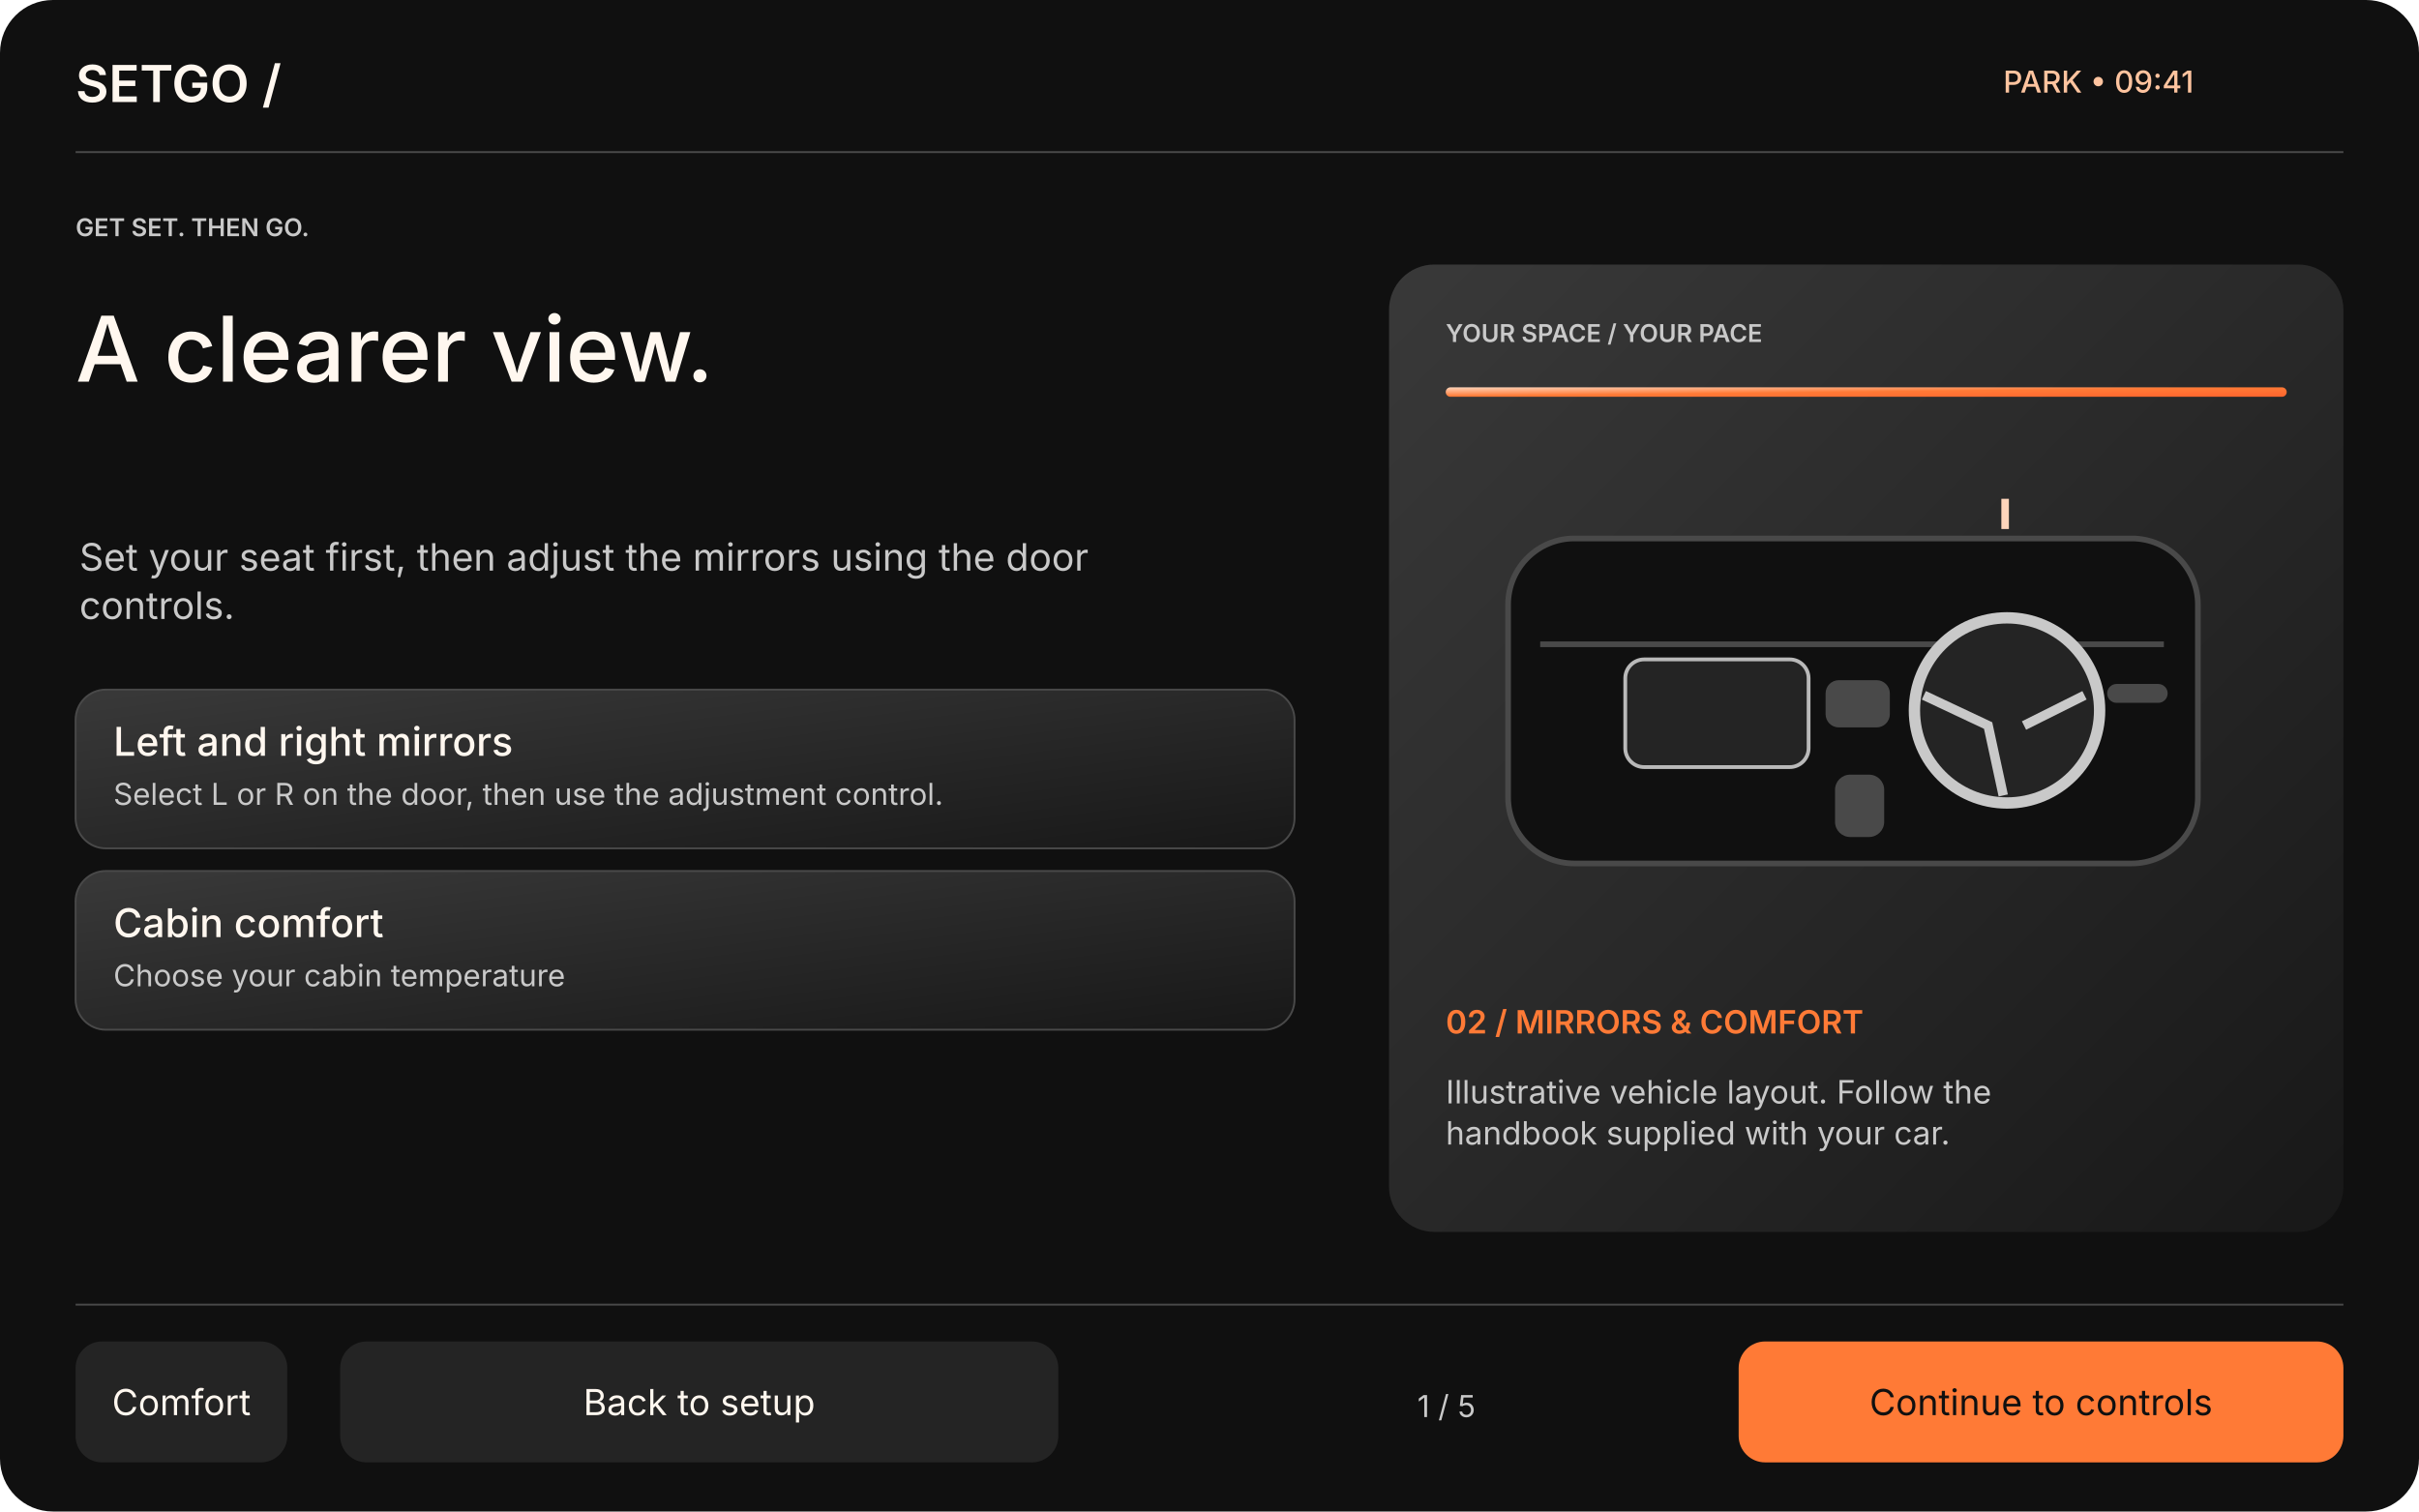
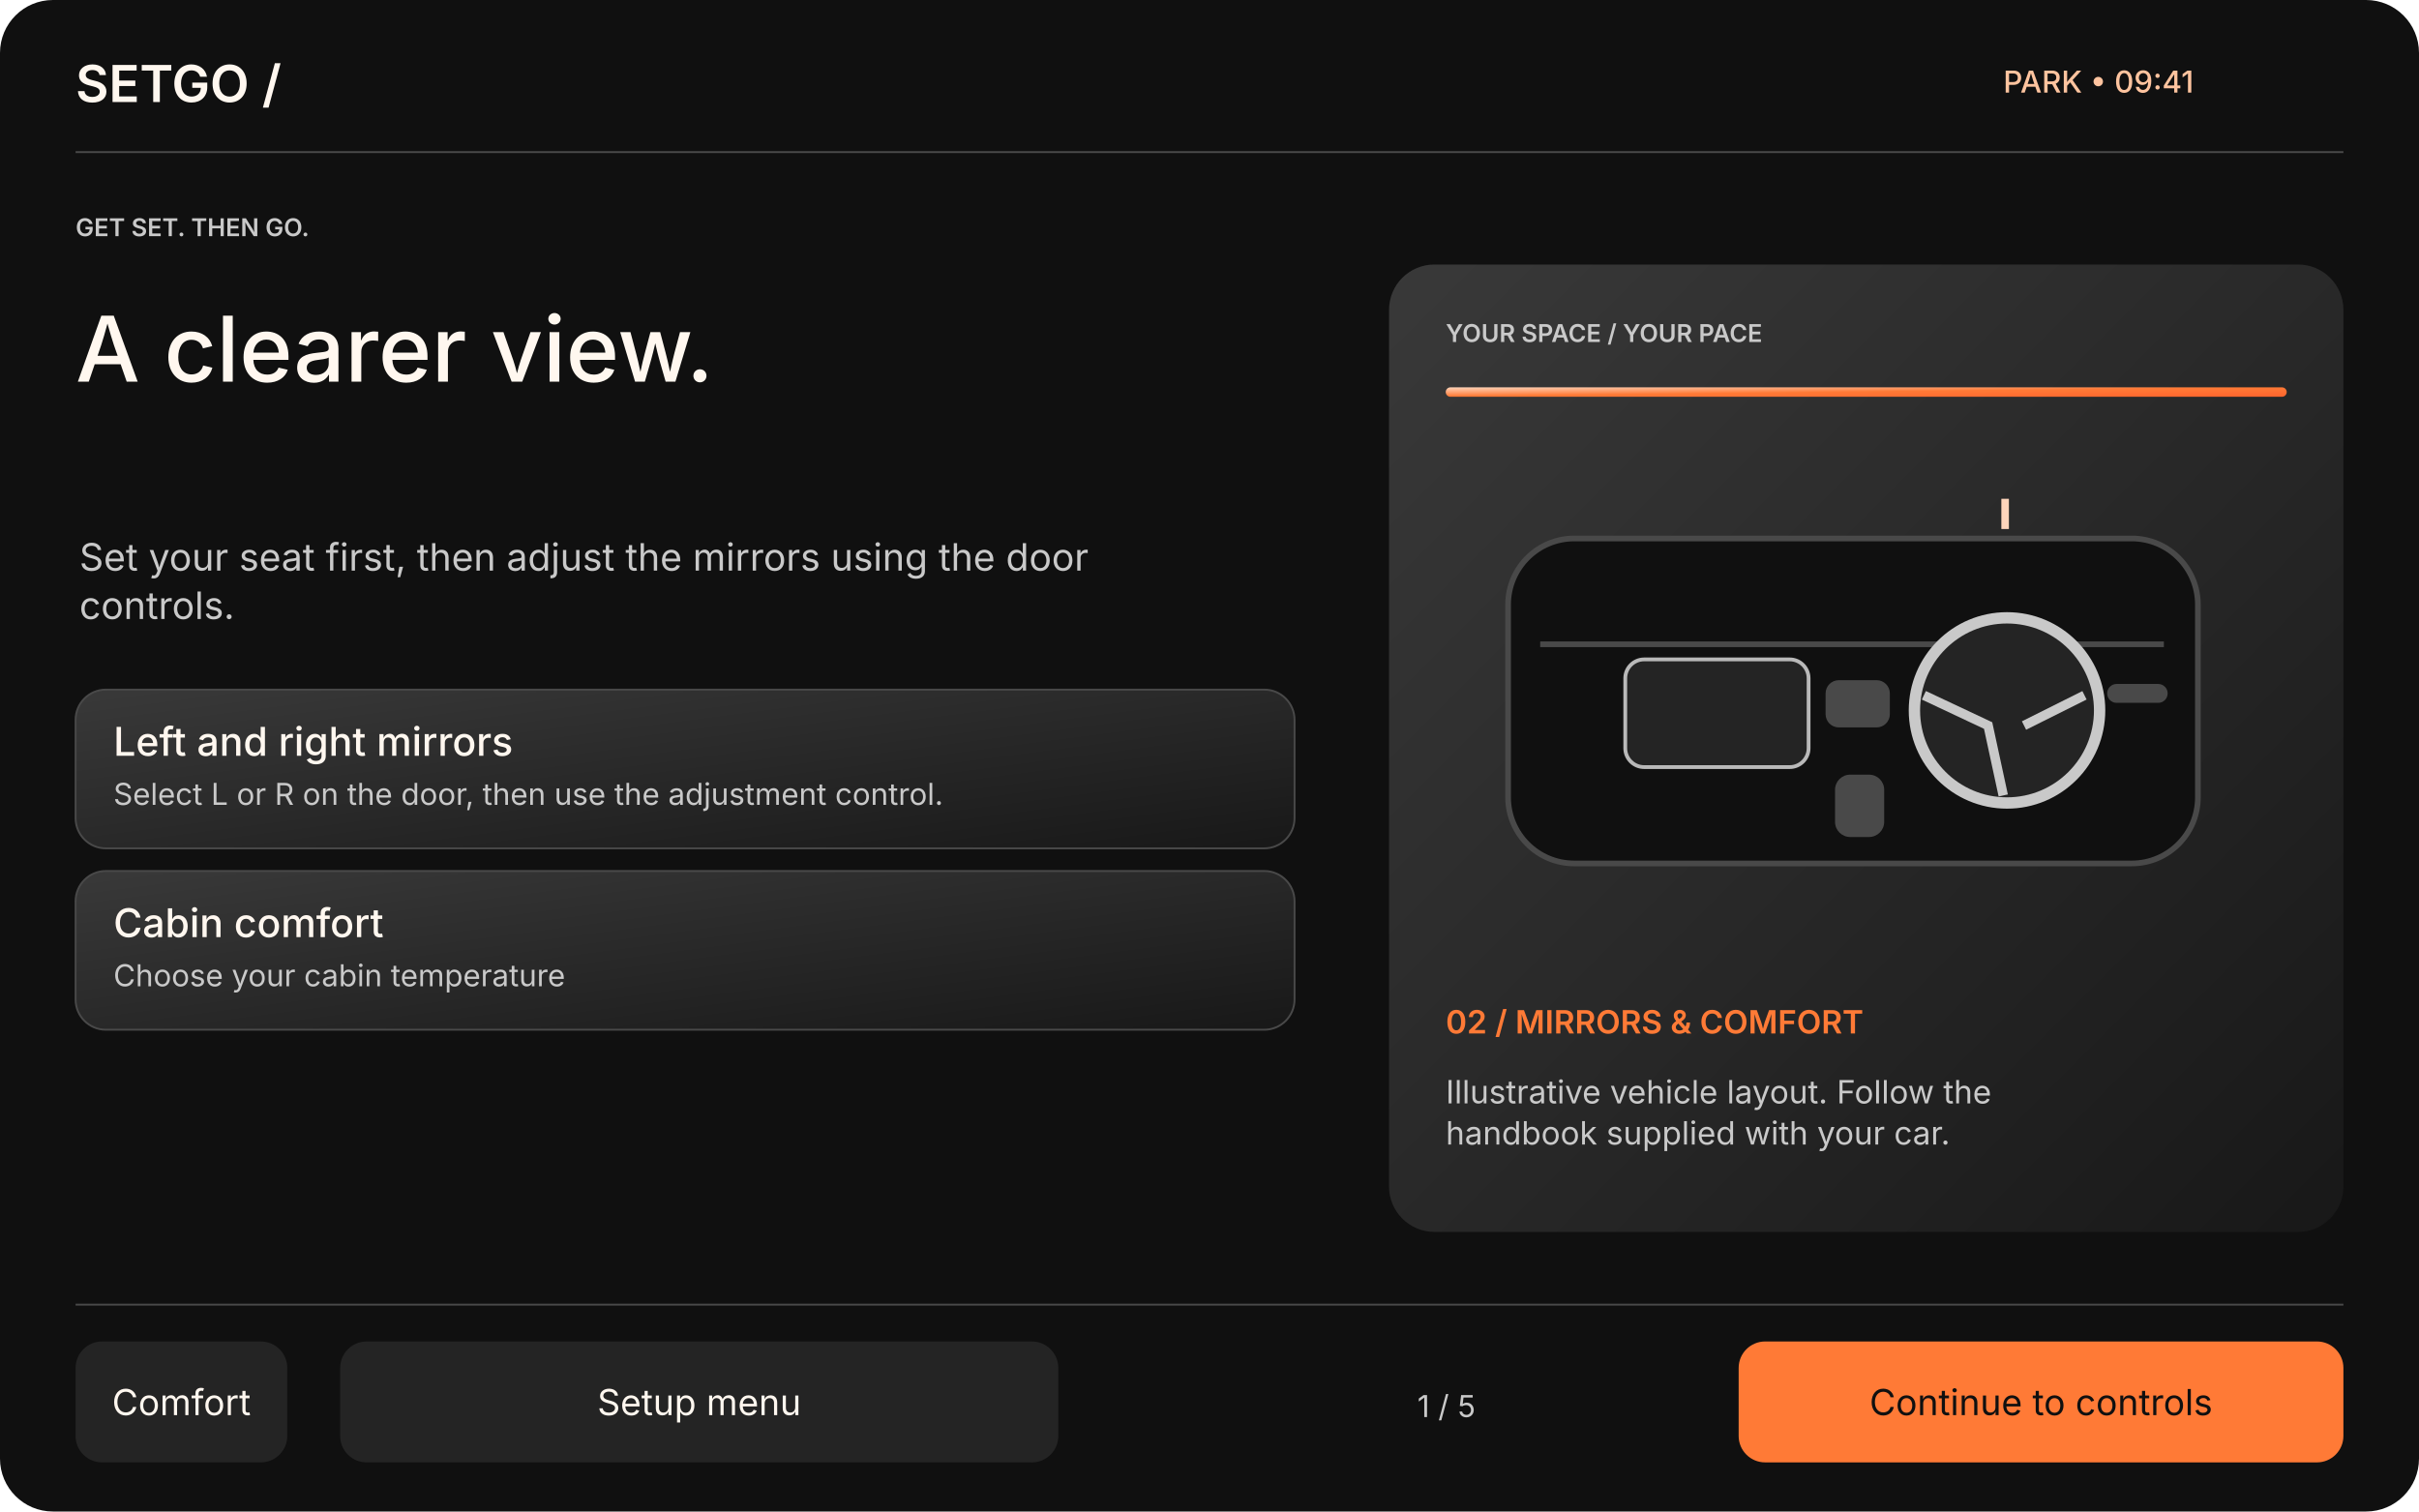
<svg xmlns="http://www.w3.org/2000/svg" width="1280" height="800" viewBox="0 0 1280 800">
  <defs>
    <linearGradient id="glass" x2="1" y2="1">
      <stop stop-color="#393939" />
      <stop offset="1" stop-color="#181818" />
    </linearGradient>
    <linearGradient id="signature" x1="0" y1="0" x2="1" y2="1">
      <stop stop-color="#FFD5BB" />
      <stop offset=".48" stop-color="#FF7A36" />
      <stop offset="1" stop-color="#FF642D" />
    </linearGradient>
  </defs>
  <rect x="0" y="0" width="1280" height="800" rx="28" fill="#101010" stroke="none" />
  <text x="40" y="54.0" font-family="Inter,Arial,sans-serif" font-size="27" font-weight="600" fill="#FFF7EF">SETGO /</text>
  <text x="1060" y="49.0" font-family="Inter,Arial,sans-serif" font-size="16" font-weight="500" fill="#FFC49F">PARK  •  09:41</text>
  <rect x="40" y="80" width="1200" height="1" rx="0" fill="#494949" stroke="none" />
  <text x="40" y="125.0" font-family="Inter,Arial,sans-serif" font-size="13" font-weight="600" fill="#C9C9C9">GET SET. THEN GO.</text>
  <text x="40" y="202.0" font-family="Inter,Arial,sans-serif" font-size="48" font-weight="500" fill="#FFF7EF">A clearer view.</text>
  <text x="42" y="302.0" font-family="Inter,Arial,sans-serif" font-size="20" font-weight="400" fill="#C9C9C9">Set your seat first, then adjust the mirrors using the door</text>
  <text x="42" y="327.6" font-family="Inter,Arial,sans-serif" font-size="20" font-weight="400" fill="#C9C9C9">controls.</text>
  <rect x="40" y="365" width="645" height="84" rx="16" fill="url(#glass)" stroke="#494949" />
  <text x="60" y="400.0" font-family="Inter,Arial,sans-serif" font-size="21" font-weight="500" fill="#FFF7EF">Left and right mirrors</text>
  <text x="60" y="426.0" font-family="Inter,Arial,sans-serif" font-size="16" font-weight="400" fill="#C9C9C9">Select L or R on the door, then use the adjustment control.</text>
  <rect x="40" y="461" width="645" height="84" rx="16" fill="url(#glass)" stroke="#494949" />
  <text x="60" y="496.0" font-family="Inter,Arial,sans-serif" font-size="21" font-weight="500" fill="#FFF7EF">Cabin comfort</text>
  <text x="60" y="522.0" font-family="Inter,Arial,sans-serif" font-size="16" font-weight="400" fill="#C9C9C9">Choose your cabin temperature</text>
  <rect x="735" y="140" width="505" height="512" rx="24" fill="url(#glass)" stroke="none" />
  <text x="765" y="181.0" font-family="Inter,Arial,sans-serif" font-size="13" font-weight="600" fill="#C9C9C9">YOUR SPACE / YOUR PACE</text>
  <svg x="780" y="250" width="400" height="240" viewBox="0 0 400 240">
    <rect x="18" y="35" width="365" height="172" rx="35" fill="#101010" stroke="#494949" stroke-width="3" />
    <path d="M35 91 H365" stroke="#494949" stroke-width="3" />
    <rect x="80" y="99" width="97" height="57" rx="10" fill="#242424" stroke="#B9B9B9" stroke-width="2" />
    <circle cx="282" cy="126" r="49" fill="#242424" stroke="#C9C9C9" stroke-width="6" />
    <path d="M238 118 L272 134 L280 171 M323 118 L291 134" fill="none" stroke="#C9C9C9" stroke-width="5" />
    <rect x="186" y="110" width="34" height="25" rx="7" fill="#494949" />
    <rect x="335" y="112" width="32" height="10" rx="5" fill="#494949" />
    <rect x="191" y="160" width="26" height="33" rx="8" fill="#494949" />
    <path d="M281 14 V30" stroke="#FFD5BB" stroke-width="4" />
  </svg>
  <text x="765" y="547.0" font-family="Inter,Arial,sans-serif" font-size="17" font-weight="600" fill="#FF7A36">02 / MIRRORS &amp; COMFORT</text>
  <text x="765" y="584.0" font-family="Inter,Arial,sans-serif" font-size="17" font-weight="400" fill="#C9C9C9">Illustrative vehicle layout. Follow the</text>
  <text x="765" y="605.76" font-family="Inter,Arial,sans-serif" font-size="17" font-weight="400" fill="#C9C9C9">handbook supplied with your car.</text>
  <rect x="40" y="690" width="1200" height="1" rx="0" fill="#494949" stroke="none" />
  <rect x="40" y="710" width="112" height="64" rx="14" fill="#242424" />
  <text x="96.0" y="749" text-anchor="middle" font-family="Inter,Arial,sans-serif" font-size="19" fill="#FFF7EF">Comfort</text>
  <rect x="920" y="710" width="320" height="64" rx="14" fill="#FF7A36" />
  <text x="1080.0" y="749" text-anchor="middle" font-family="Inter,Arial,sans-serif" font-size="19" fill="#101010">Continue to controls</text>
  <rect x="180" y="710" width="380" height="64" rx="14" fill="#242424" />
-   <text x="370.0" y="749" text-anchor="middle" font-family="Inter,Arial,sans-serif" font-size="19" fill="#FFF7EF">Back to setup</text>
+   <text x="370.0" y="749" text-anchor="middle" font-family="Inter,Arial,sans-serif" font-size="19" fill="#FFF7EF">Setup menu</text>
  <text x="750" y="750.0" font-family="Inter,Arial,sans-serif" font-size="16" font-weight="400" fill="#C9C9C9">1 / 5</text>
  <rect x="765" y="205" width="445" height="5" rx="2.5" fill="url(#signature)" />
</svg>
